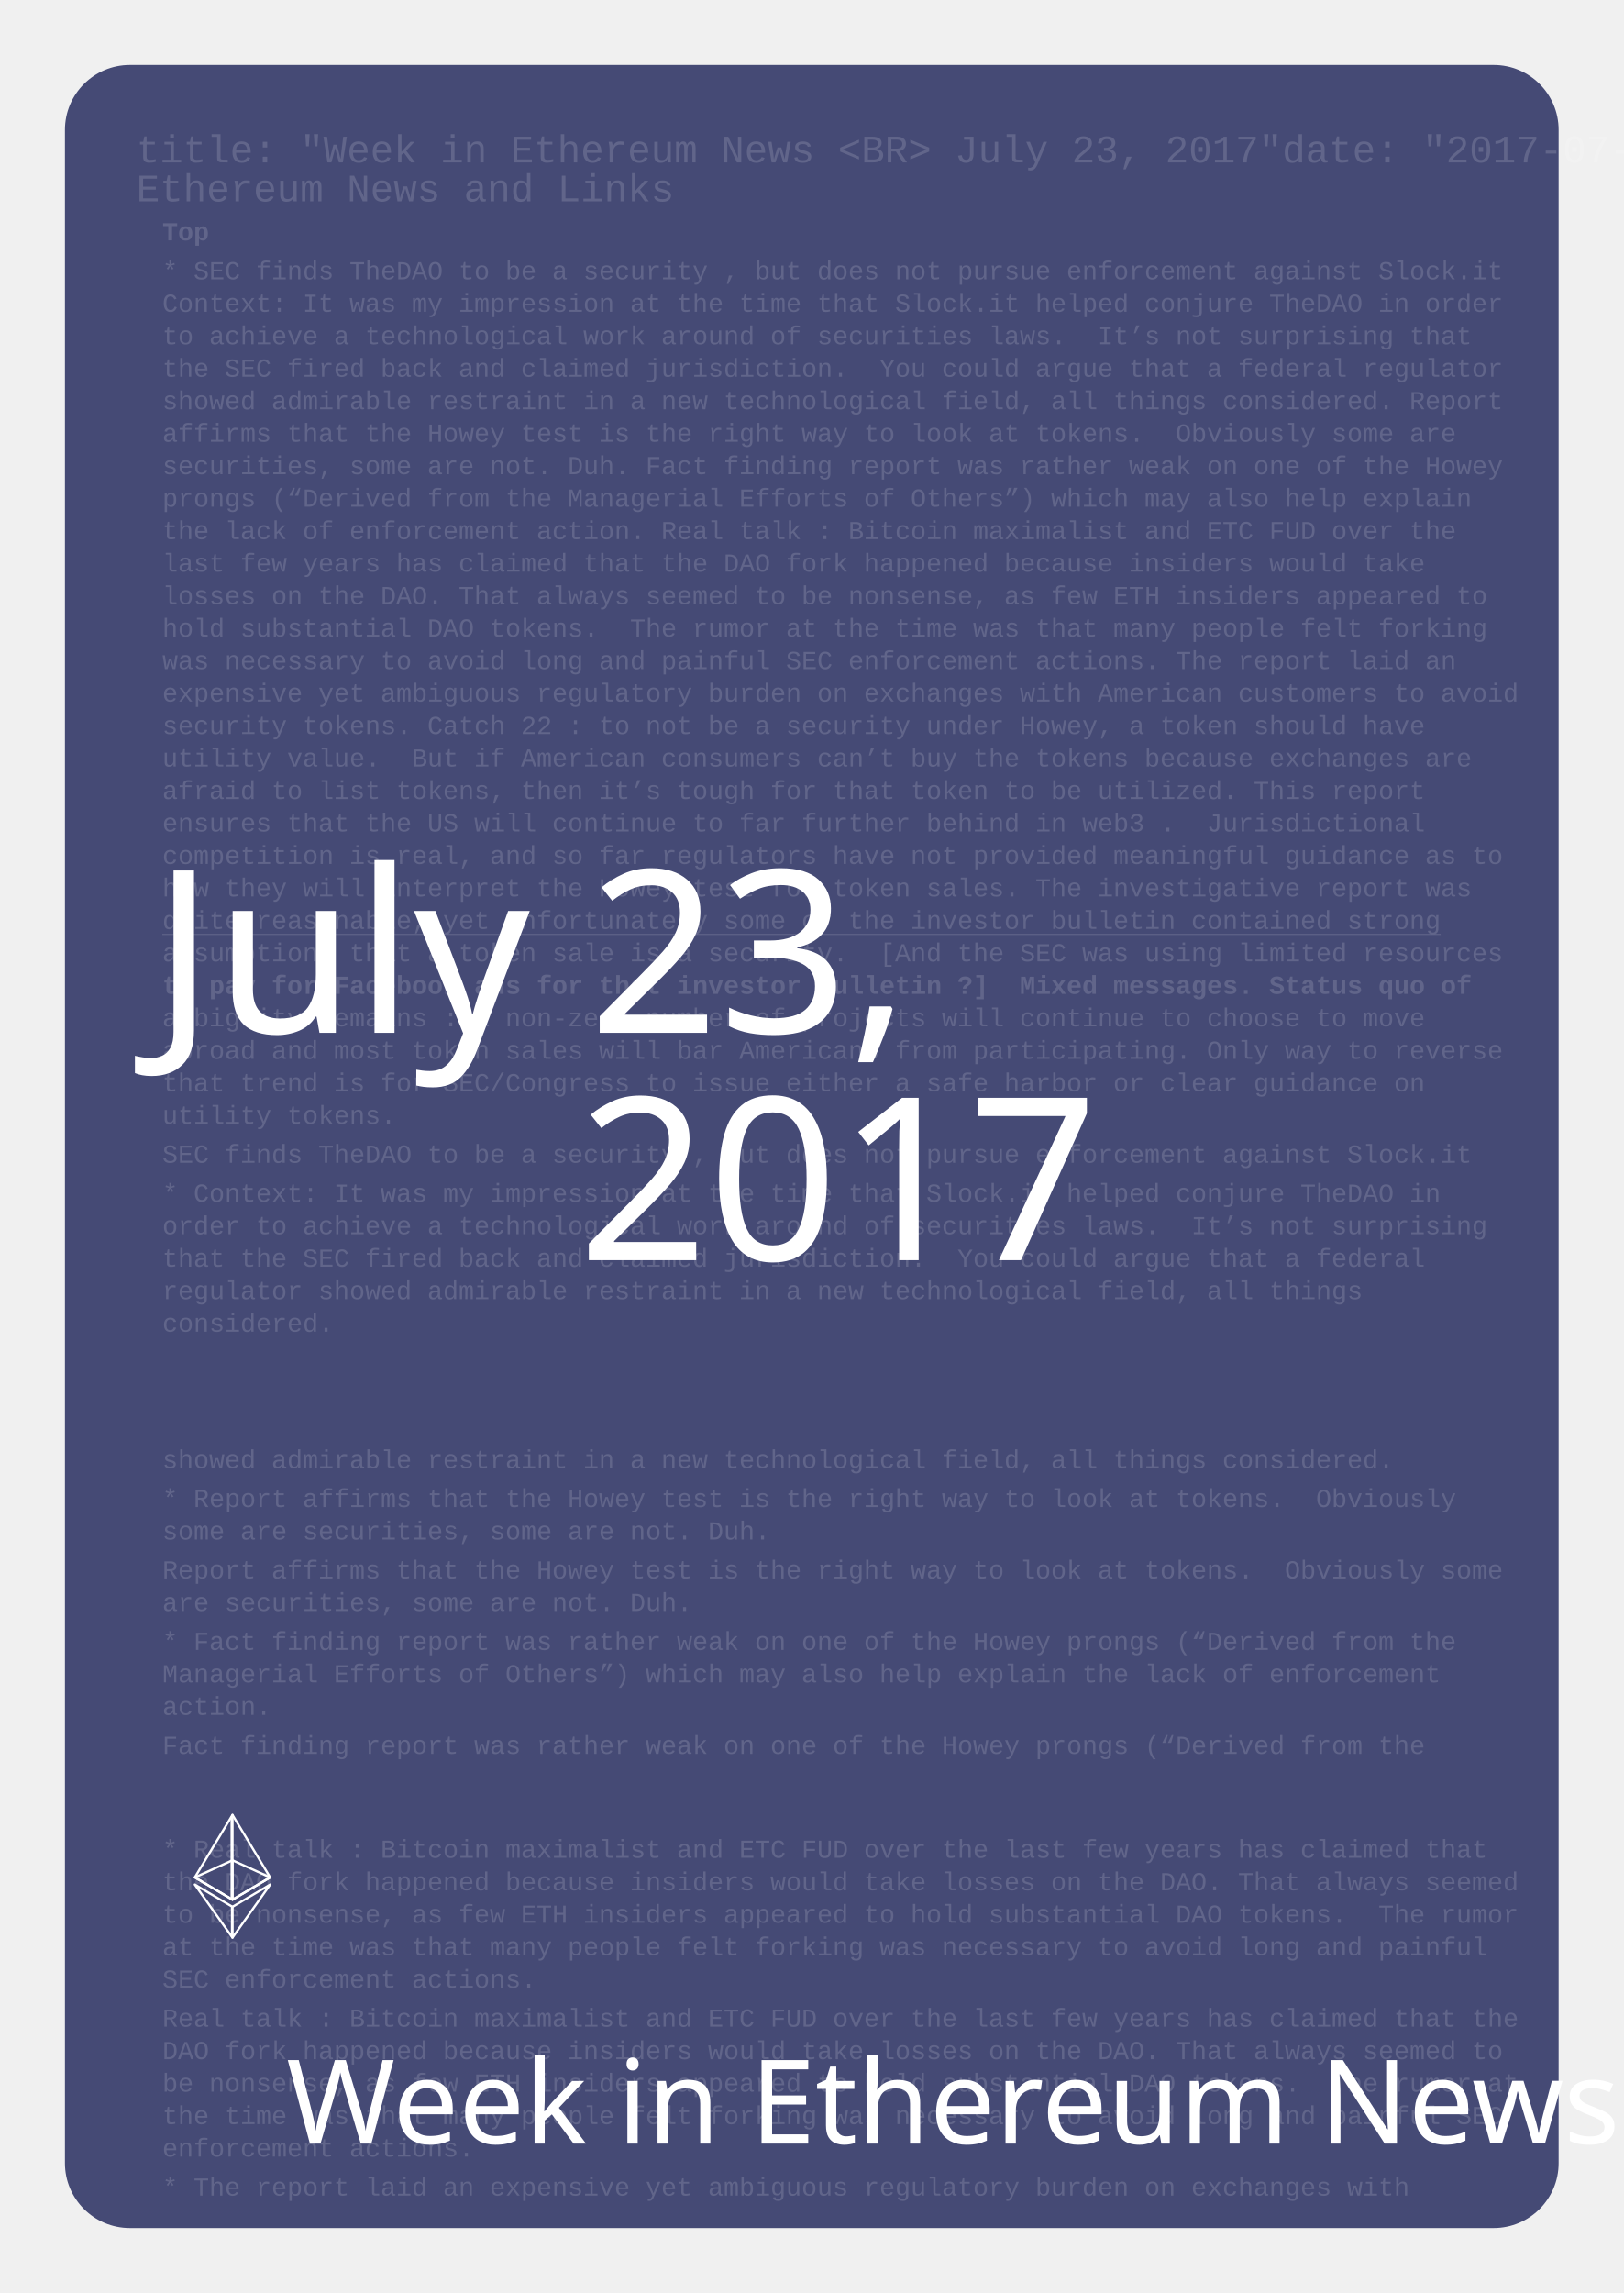
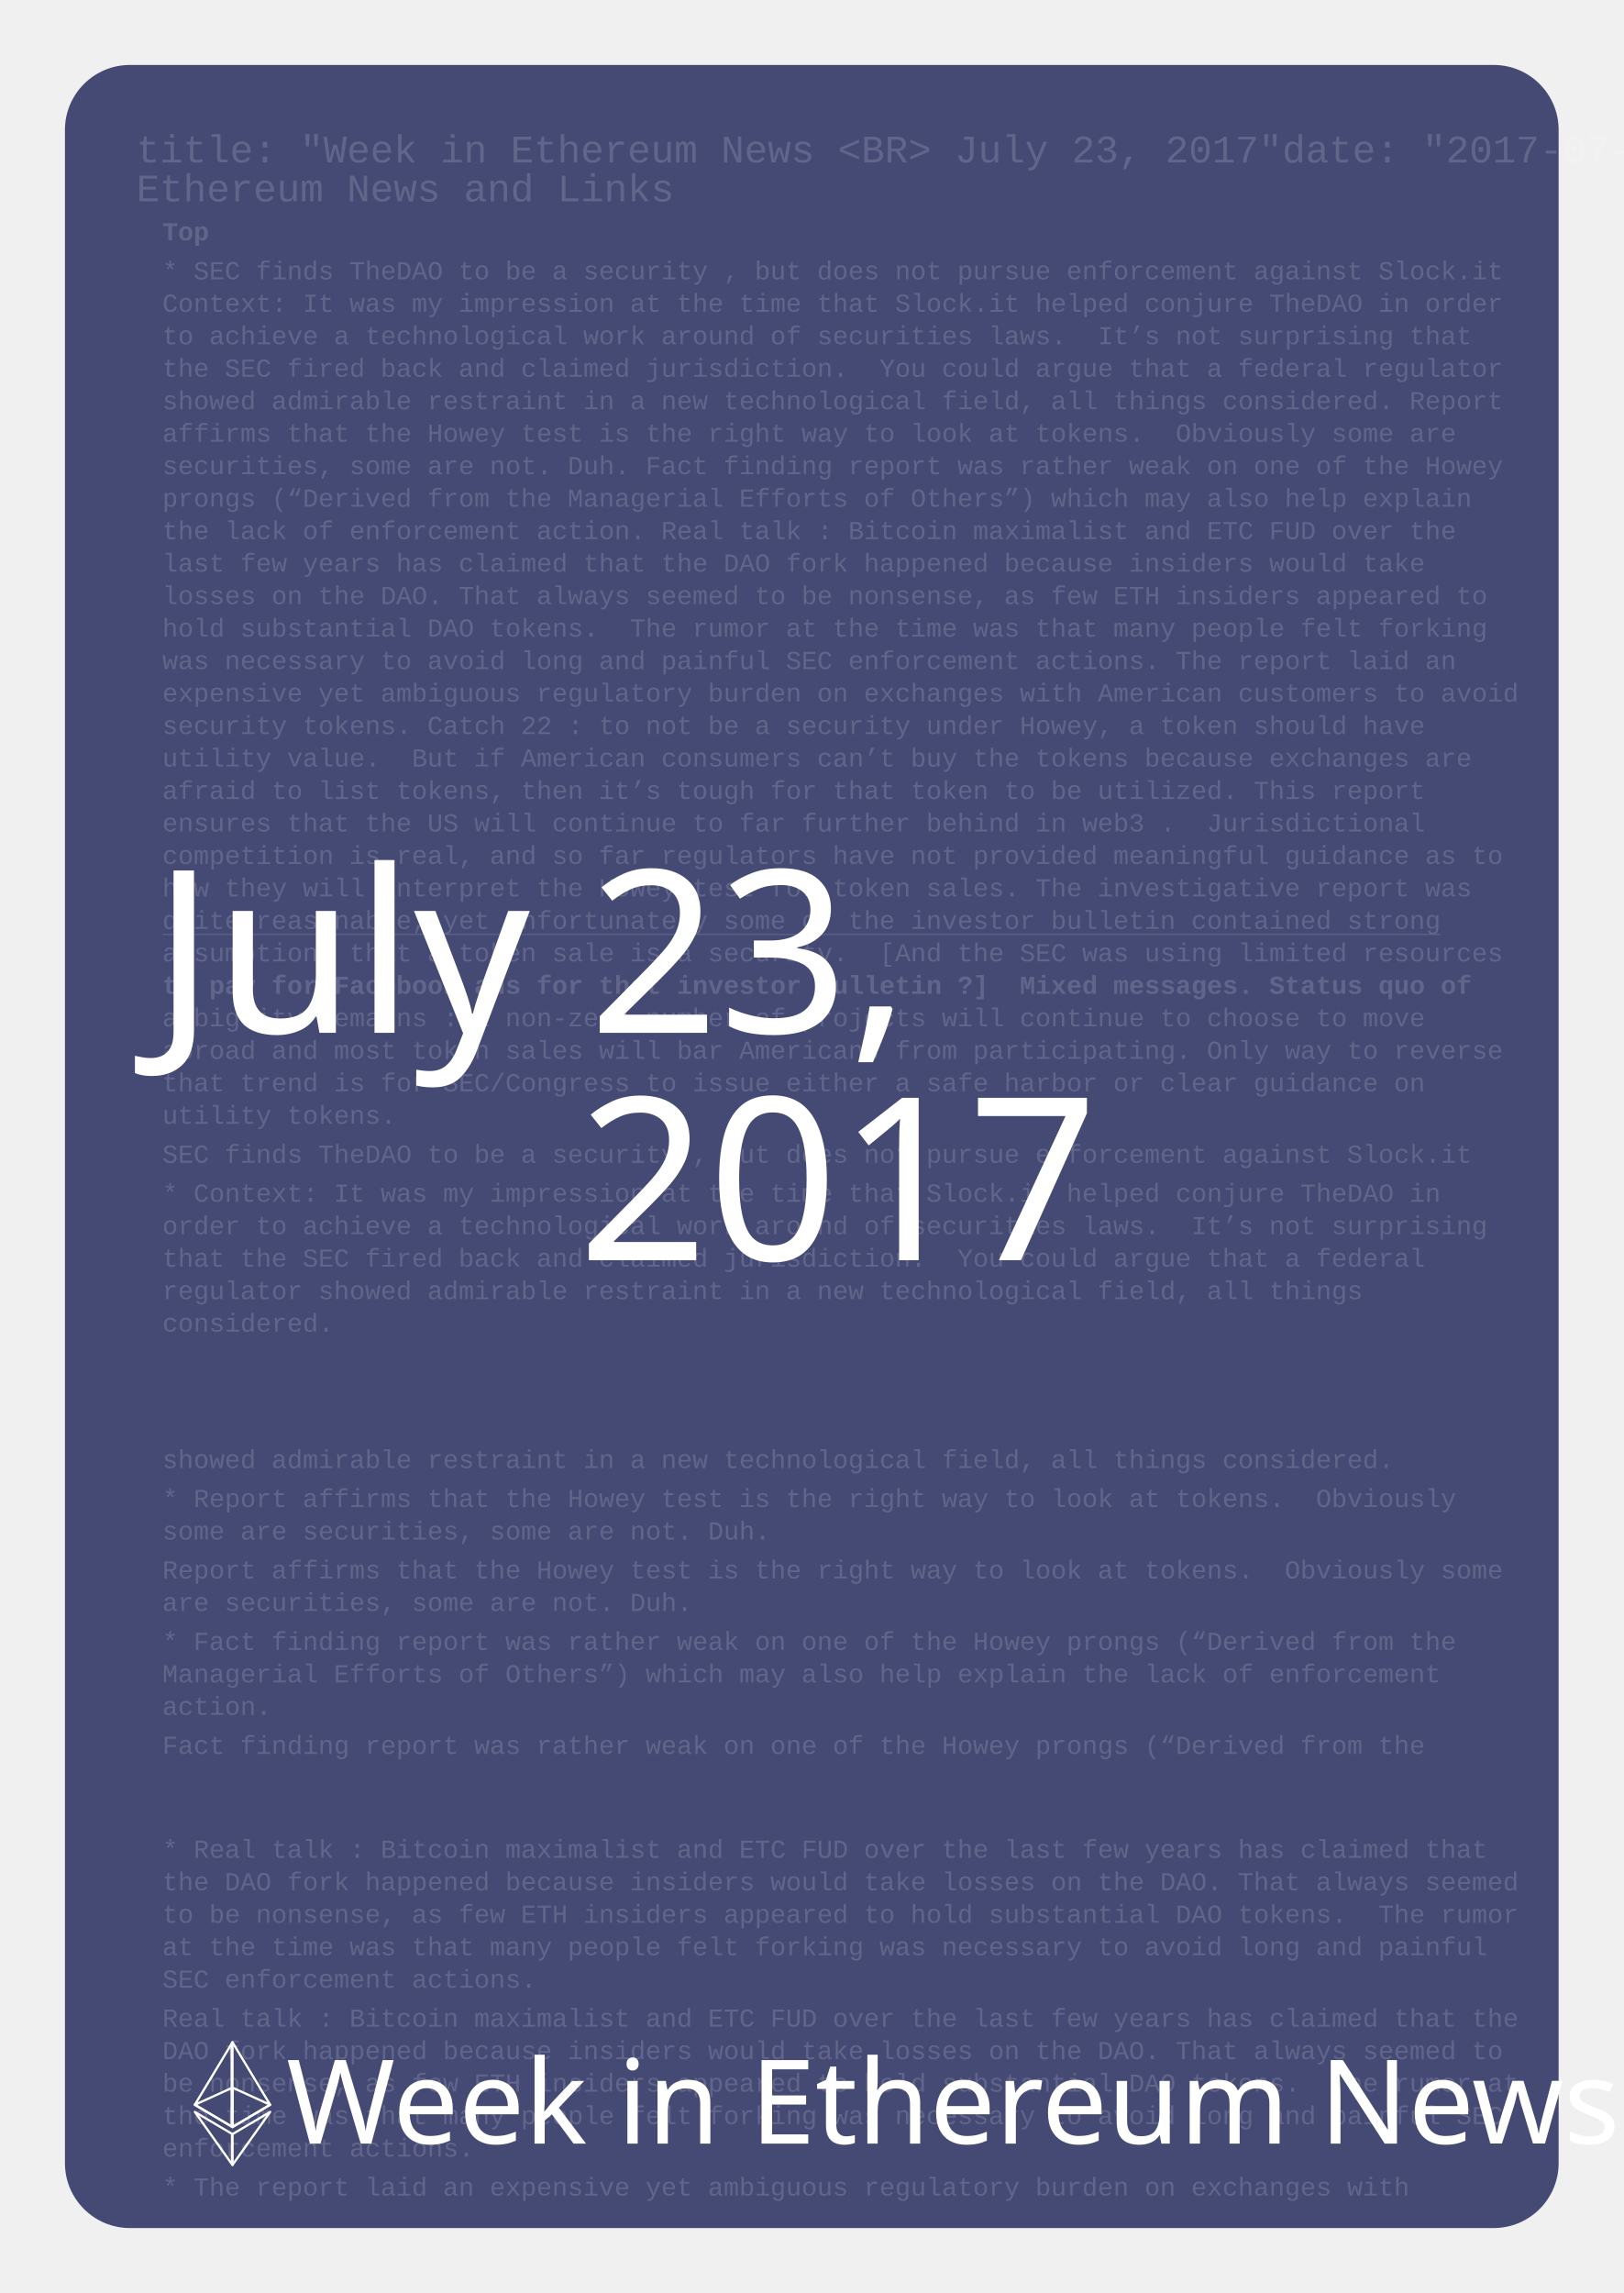
<svg xmlns="http://www.w3.org/2000/svg" id="week-in-ethereum-news" width="500" height="706" fill="none">
  <rect x="20" y="20" width="460" height="666" rx="20" fill="#454A75" />
  <text x="42" y="50" font-size="12px" font-family="Courier New" fill="#ffffff" opacity="0.15" font-weight="normal" text-decoration="none">title: "Week in Ethereum News &lt;BR&gt; July 23, 2017"
date: "2017-07-23"</text>
  <text x="42" y="62" font-size="12px" font-family="Courier New" fill="#ffffff" opacity="0.15" font-weight="normal" text-decoration="none">Ethereum News and Links</text>
  <text x="50" y="74" font-size="8px" font-family="Courier New" fill="#ffffff" opacity="0.15" font-weight="bold" text-decoration="none">Top</text>
  <text x="50" y="86" font-size="8px" font-family="Courier New" fill="#ffffff" opacity="0.15" font-weight="normal" text-decoration="none">* SEC finds TheDAO to be a security , but does not pursue enforcement against Slock.it</text>
  <text x="50" y="96" font-size="8px" font-family="Courier New" fill="#ffffff" opacity="0.15" font-weight="normal" text-decoration="none">Context: It was my impression at the time that Slock.it helped conjure TheDAO in order</text>
  <text x="50" y="106" font-size="8px" font-family="Courier New" fill="#ffffff" opacity="0.15" font-weight="normal" text-decoration="none">to achieve a technological work around of securities laws.  It’s not surprising that</text>
  <text x="50" y="116" font-size="8px" font-family="Courier New" fill="#ffffff" opacity="0.15" font-weight="normal" text-decoration="none">the SEC fired back and claimed jurisdiction.  You could argue that a federal regulator</text>
  <text x="50" y="126" font-size="8px" font-family="Courier New" fill="#ffffff" opacity="0.15" font-weight="normal" text-decoration="none">showed admirable restraint in a new technological field, all things considered. Report</text>
  <text x="50" y="136" font-size="8px" font-family="Courier New" fill="#ffffff" opacity="0.15" font-weight="normal" text-decoration="none">affirms that the Howey test is the right way to look at tokens.  Obviously some are</text>
  <text x="50" y="146" font-size="8px" font-family="Courier New" fill="#ffffff" opacity="0.15" font-weight="normal" text-decoration="none">securities, some are not. Duh. Fact finding report was rather weak on one of the Howey</text>
  <text x="50" y="156" font-size="8px" font-family="Courier New" fill="#ffffff" opacity="0.15" font-weight="normal" text-decoration="none">prongs (“Derived from the Managerial Efforts of Others”) which may also help explain</text>
  <text x="50" y="166" font-size="8px" font-family="Courier New" fill="#ffffff" opacity="0.15" font-weight="normal" text-decoration="none">the lack of enforcement action. Real talk : Bitcoin maximalist and ETC FUD over the</text>
  <text x="50" y="176" font-size="8px" font-family="Courier New" fill="#ffffff" opacity="0.15" font-weight="normal" text-decoration="none">last few years has claimed that the DAO fork happened because insiders would take</text>
  <text x="50" y="186" font-size="8px" font-family="Courier New" fill="#ffffff" opacity="0.15" font-weight="normal" text-decoration="none">losses on the DAO. That always seemed to be nonsense, as few ETH insiders appeared to</text>
  <text x="50" y="196" font-size="8px" font-family="Courier New" fill="#ffffff" opacity="0.15" font-weight="normal" text-decoration="none">hold substantial DAO tokens.  The rumor at the time was that many people felt forking</text>
  <text x="50" y="206" font-size="8px" font-family="Courier New" fill="#ffffff" opacity="0.15" font-weight="normal" text-decoration="none">was necessary to avoid long and painful SEC enforcement actions. The report laid an</text>
  <text x="50" y="216" font-size="8px" font-family="Courier New" fill="#ffffff" opacity="0.15" font-weight="normal" text-decoration="none">expensive yet ambiguous regulatory burden on exchanges with American customers to avoid</text>
  <text x="50" y="226" font-size="8px" font-family="Courier New" fill="#ffffff" opacity="0.15" font-weight="normal" text-decoration="none">security tokens. Catch 22 : to not be a security under Howey, a token should have</text>
  <text x="50" y="236" font-size="8px" font-family="Courier New" fill="#ffffff" opacity="0.15" font-weight="normal" text-decoration="none">utility value.  But if American consumers can’t buy the tokens because exchanges are</text>
  <text x="50" y="246" font-size="8px" font-family="Courier New" fill="#ffffff" opacity="0.15" font-weight="normal" text-decoration="none">afraid to list tokens, then it’s tough for that token to be utilized. This report</text>
  <text x="50" y="256" font-size="8px" font-family="Courier New" fill="#ffffff" opacity="0.15" font-weight="normal" text-decoration="none">ensures that the US will continue to far further behind in web3 .  Jurisdictional</text>
  <text x="50" y="266" font-size="8px" font-family="Courier New" fill="#ffffff" opacity="0.15" font-weight="normal" text-decoration="none">competition is real, and so far regulators have not provided meaningful guidance as to</text>
  <text x="50" y="276" font-size="8px" font-family="Courier New" fill="#ffffff" opacity="0.15" font-weight="normal" text-decoration="none">how they will interpret the Howey test for token sales. The investigative report was</text>
  <text x="50" y="286" font-size="8px" font-family="Courier New" fill="#ffffff" opacity="0.15" font-weight="normal" text-decoration="underline">quite reasonable, yet unfortunately some of the investor bulletin contained strong</text>
  <text x="50" y="296" font-size="8px" font-family="Courier New" fill="#ffffff" opacity="0.15" font-weight="normal" text-decoration="none">assumptions that a token sale is a security.  [And the SEC was using limited resources</text>
  <text x="50" y="306" font-size="8px" font-family="Courier New" fill="#ffffff" opacity="0.15" font-weight="bold" text-decoration="none">to pay for Facebook ads for that investor bulletin ?]  Mixed messages. Status quo of</text>
  <text x="50" y="316" font-size="8px" font-family="Courier New" fill="#ffffff" opacity="0.15" font-weight="normal" text-decoration="none">ambiguity remains : a non-zero number of projects will continue to choose to move</text>
  <text x="50" y="326" font-size="8px" font-family="Courier New" fill="#ffffff" opacity="0.15" font-weight="normal" text-decoration="none">abroad and most token sales will bar Americans from participating. Only way to reverse</text>
  <text x="50" y="336" font-size="8px" font-family="Courier New" fill="#ffffff" opacity="0.15" font-weight="normal" text-decoration="none">that trend is for SEC/Congress to issue either a safe harbor or clear guidance on</text>
  <text x="50" y="346" font-size="8px" font-family="Courier New" fill="#ffffff" opacity="0.15" font-weight="normal" text-decoration="none">utility tokens.</text>
  <text x="50" y="358" font-size="8px" font-family="Courier New" fill="#ffffff" opacity="0.15" font-weight="normal" text-decoration="none">SEC finds TheDAO to be a security , but does not pursue enforcement against Slock.it</text>
  <text x="50" y="370" font-size="8px" font-family="Courier New" fill="#ffffff" opacity="0.15" font-weight="normal" text-decoration="none">* Context: It was my impression at the time that Slock.it helped conjure TheDAO in</text>
  <text x="50" y="380" font-size="8px" font-family="Courier New" fill="#ffffff" opacity="0.15" font-weight="normal" text-decoration="none">order to achieve a technological work around of securities laws.  It’s not surprising</text>
  <text x="50" y="390" font-size="8px" font-family="Courier New" fill="#ffffff" opacity="0.15" font-weight="normal" text-decoration="none">that the SEC fired back and claimed jurisdiction.  You could argue that a federal</text>
  <text x="50" y="400" font-size="8px" font-family="Courier New" fill="#ffffff" opacity="0.15" font-weight="normal" text-decoration="none">regulator showed admirable restraint in a new technological field, all things</text>
  <text x="50" y="410" font-size="8px" font-family="Courier New" fill="#ffffff" opacity="0.15" font-weight="normal" text-decoration="none">considered.</text>
  <text x="50" y="452" font-size="8px" font-family="Courier New" fill="#ffffff" opacity="0.15" font-weight="normal" text-decoration="none">showed admirable restraint in a new technological field, all things considered.</text>
  <text x="50" y="464" font-size="8px" font-family="Courier New" fill="#ffffff" opacity="0.15" font-weight="normal" text-decoration="none">* Report affirms that the Howey test is the right way to look at tokens.  Obviously</text>
  <text x="50" y="474" font-size="8px" font-family="Courier New" fill="#ffffff" opacity="0.15" font-weight="normal" text-decoration="none">some are securities, some are not. Duh.</text>
  <text x="50" y="486" font-size="8px" font-family="Courier New" fill="#ffffff" opacity="0.15" font-weight="normal" text-decoration="none">Report affirms that the Howey test is the right way to look at tokens.  Obviously some</text>
  <text x="50" y="496" font-size="8px" font-family="Courier New" fill="#ffffff" opacity="0.15" font-weight="normal" text-decoration="none">are securities, some are not. Duh.</text>
  <text x="50" y="508" font-size="8px" font-family="Courier New" fill="#ffffff" opacity="0.15" font-weight="normal" text-decoration="none">* Fact finding report was rather weak on one of the Howey prongs (“Derived from the</text>
  <text x="50" y="518" font-size="8px" font-family="Courier New" fill="#ffffff" opacity="0.15" font-weight="normal" text-decoration="none">Managerial Efforts of Others”) which may also help explain the lack of enforcement</text>
  <text x="50" y="528" font-size="8px" font-family="Courier New" fill="#ffffff" opacity="0.15" font-weight="normal" text-decoration="none">action.</text>
  <text x="50" y="540" font-size="8px" font-family="Courier New" fill="#ffffff" opacity="0.15" font-weight="normal" text-decoration="none">Fact finding report was rather weak on one of the Howey prongs (“Derived from the</text>
  <text x="50" y="572" font-size="8px" font-family="Courier New" fill="#ffffff" opacity="0.15" font-weight="normal" text-decoration="none">* Real talk : Bitcoin maximalist and ETC FUD over the last few years has claimed that</text>
  <text x="50" y="582" font-size="8px" font-family="Courier New" fill="#ffffff" opacity="0.15" font-weight="normal" text-decoration="none">the DAO fork happened because insiders would take losses on the DAO. That always seemed</text>
  <text x="50" y="592" font-size="8px" font-family="Courier New" fill="#ffffff" opacity="0.15" font-weight="normal" text-decoration="none">to be nonsense, as few ETH insiders appeared to hold substantial DAO tokens.  The rumor</text>
  <text x="50" y="602" font-size="8px" font-family="Courier New" fill="#ffffff" opacity="0.15" font-weight="normal" text-decoration="none">at the time was that many people felt forking was necessary to avoid long and painful</text>
  <text x="50" y="612" font-size="8px" font-family="Courier New" fill="#ffffff" opacity="0.15" font-weight="normal" text-decoration="none">SEC enforcement actions.</text>
  <text x="50" y="624" font-size="8px" font-family="Courier New" fill="#ffffff" opacity="0.15" font-weight="normal" text-decoration="none">Real talk : Bitcoin maximalist and ETC FUD over the last few years has claimed that the</text>
  <text x="50" y="634" font-size="8px" font-family="Courier New" fill="#ffffff" opacity="0.15" font-weight="normal" text-decoration="none">DAO fork happened because insiders would take losses on the DAO. That always seemed to</text>
  <text x="50" y="644" font-size="8px" font-family="Courier New" fill="#ffffff" opacity="0.15" font-weight="normal" text-decoration="none">be nonsense, as few ETH insiders appeared to hold substantial DAO tokens.  The rumor at</text>
  <text x="50" y="654" font-size="8px" font-family="Courier New" fill="#ffffff" opacity="0.15" font-weight="normal" text-decoration="none">the time was that many people felt forking was necessary to avoid long and painful SEC</text>
  <text x="50" y="664" font-size="8px" font-family="Courier New" fill="#ffffff" opacity="0.15" font-weight="normal" text-decoration="none">enforcement actions.</text>
  <text x="50" y="676" font-size="8px" font-family="Courier New" fill="#ffffff" opacity="0.15" font-weight="normal" text-decoration="none">* The report laid an expensive yet ambiguous regulatory burden on exchanges with</text>
  <text fill="#ffffff" font-family="Calibri" font-size="70" font-weight="300">
    <tspan x="47.009" y="318">July 23,</tspan>
    <tspan x="177.989" y="388">2017</tspan>
  </text>
-   <g transform="translate(20, 230) scale(0.8)">
+   <g transform="translate(20, 300) scale(0.8)">
    <path d="m64.496 411-.317 1.076v31.228l.317.316 14.495-8.568L64.496 411Z" stroke="#fff" stroke-width=".866" stroke-linecap="round" stroke-linejoin="round" />
    <path d="M64.496 411 50 435.052l14.496 8.568V411Zm0 35.365-.179.218v11.124l.179.521L79 437.801l-14.504 8.564Z" stroke="#fff" stroke-width=".866" stroke-linecap="round" stroke-linejoin="round" />
    <path d="M64.496 458.228v-11.863L50 437.801l14.496 20.427Zm0-14.608 14.495-8.568-14.495-6.589v15.157ZM50 435.052l14.496 8.568v-15.157L50 435.052Z" stroke="#fff" stroke-width=".866" stroke-linecap="round" stroke-linejoin="round" />
  </g>
  <text fill="#ffffff" font-family="Calibri" font-size="36" x="88.195" y="660">Week in Ethereum News</text>
  <style>
      .wienText {font-family: "Courier New"; fill: white; opacity: .15;}
      .h2 {font-size: 12px;}
      .h3 {font-size: 10px;}
      .tiny {font-size: 8px;}
      .link {text-decoration: underline;}
    </style>
</svg>
